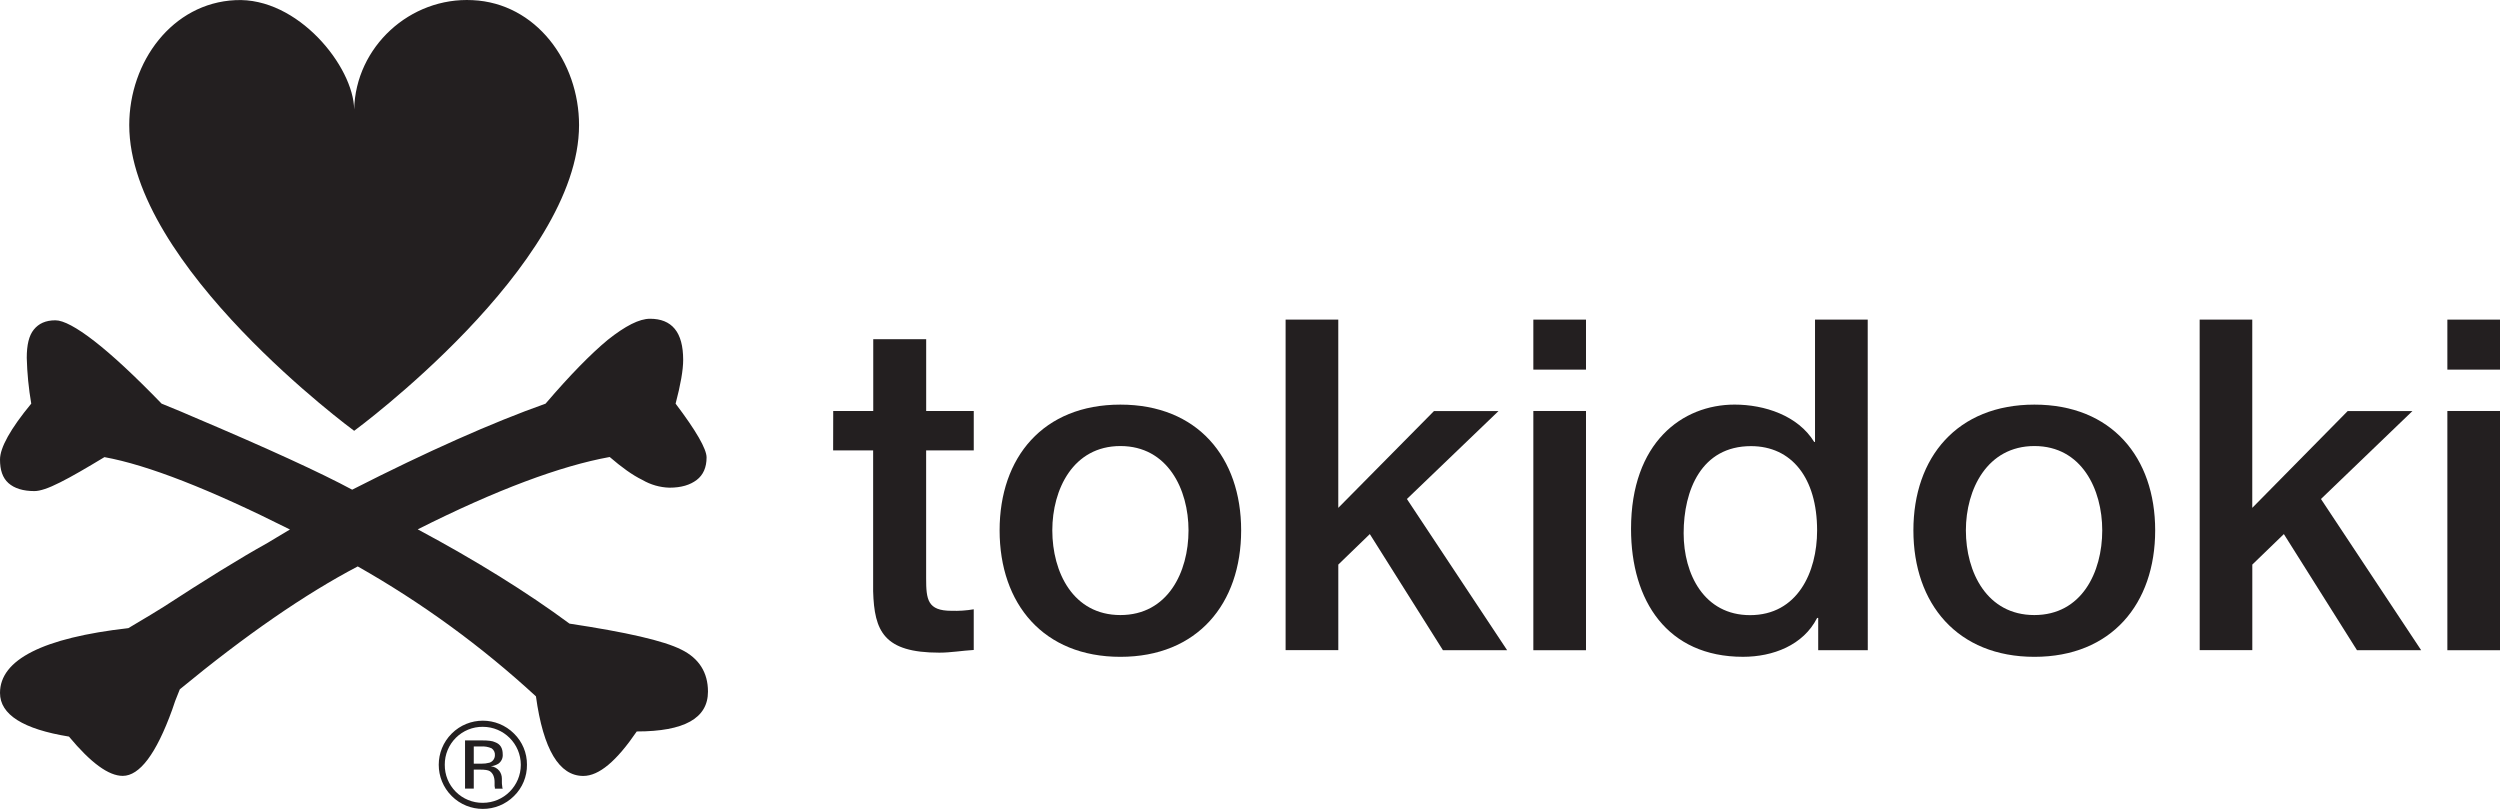
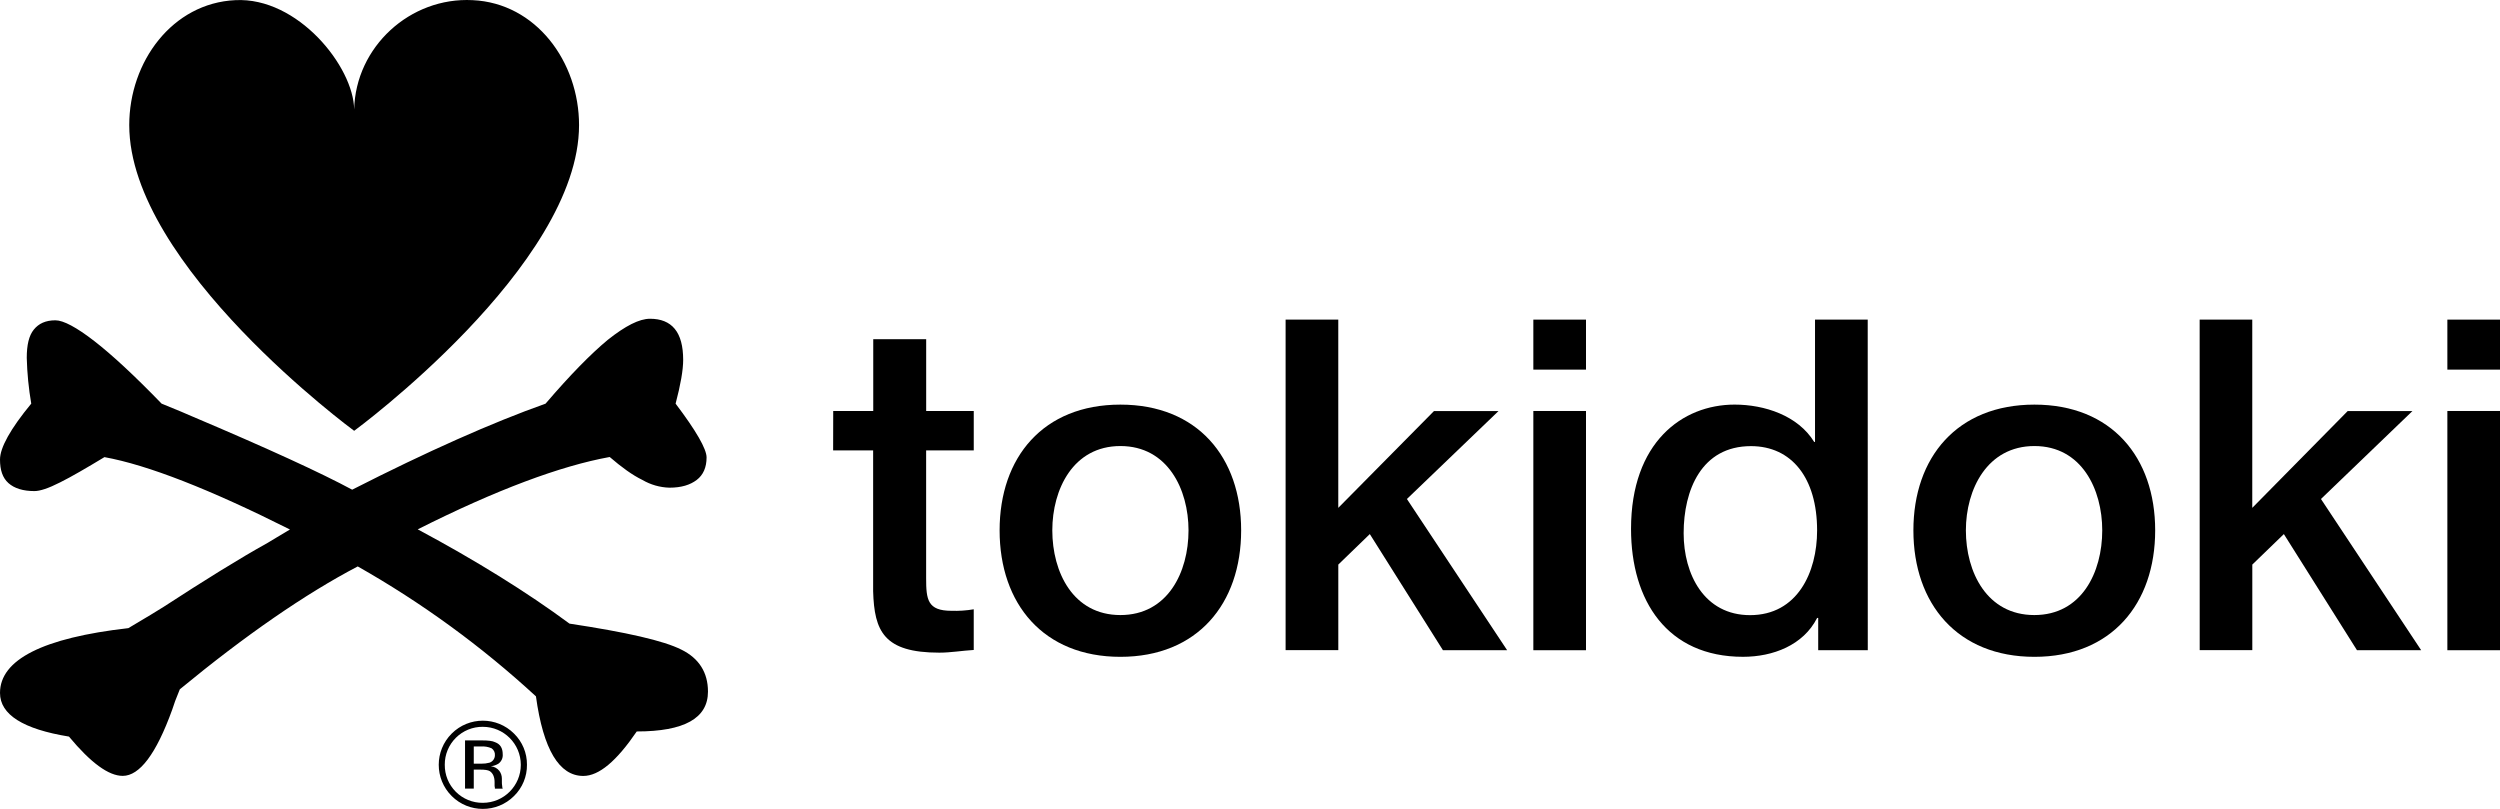
<svg xmlns="http://www.w3.org/2000/svg" viewBox="0 0 1162.33 376.08">
-   <defs>
-     <style>.cls-1{fill:#231f20;}</style>
-   </defs>
+   <defs />
  <g id="Layer_2" data-name="Layer 2">
    <g id="Layer_1-2" data-name="Layer 1">
      <path class="cls-1" d="M28,224.25c-5.51,2.81-9.42,4.07-12,4.07-5.25,0-9.31-1.25-12.07-3.71S0,218.48,0,213.66c0-5.51,4.85-14.29,14.53-26a147.58,147.58,0,0,1-2.09-21.26c0-6,1-10.35,3.28-13.16s5.48-4.32,10.06-4.32c3.67,0,9.83,3.27,18.06,9.65s18.71,16.09,31.29,29.09c7.46,3.07,12,4.9,13.87,5.79,35.6,15.08,60.34,26.45,74.74,34.22,34.81-17.72,65.06-31.17,89.91-40,11.4-13.31,21.08-23.17,28.93-29.67,8.24-6.53,14.65-9.8,19.64-9.8s8.88,1.51,11.5,4.7,3.91,8,3.91,14.47c0,4.58-1.17,11.4-3.52,20.3,9.55,12.61,14.4,21.08,14.4,25,0,4.64-1.57,8.18-4.59,10.47s-7.06,3.6-12.69,3.6a26.43,26.43,0,0,1-12.56-3.6c-4.73-2.29-9.7-5.94-15.2-10.67-22.77,4.12-52.75,15.25-89.25,33.64q40.84,21.88,70.55,43.83c26.43,4,43.82,7.92,52.09,12.13,8.11,4,12.3,10.59,12.3,19.48,0,12.38-11,18.53-33.11,18.53-9.43,13.81-17.54,20.68-24.87,20.68-11.12,0-18.59-12.15-22-37a449.55,449.55,0,0,0-82.85-60.41c-24.48,12.82-52.23,32-82.73,57.13-1.71,4.11-2.87,7.25-3.54,9.48-7.45,20.62-15.17,30.77-23,30.77-6.55,0-14.79-6-25-18.27C10.74,339,0,332.23,0,322.17c0-15.46,19.9-25.6,59.68-30.13,8.38-5,14-8.32,16.37-9.88,19.1-12.42,35.21-22.45,48.41-29.78,2.1-1.33,5.64-3.34,10.35-6.2Q78.67,218,48.56,212.53C40.19,217.58,33.24,221.64,28,224.25Z" />
      <path class="cls-1" d="M60.09,58.16c0-29.43,20-56.72,49.32-58.09,29.06-1.51,55,30.94,55.25,50.83.65-29.11,26-52.34,55.09-50.83,29.47,1.37,49.47,28.65,49.47,58.09,0,65.39-104.56,142.14-104.56,142.14S60.09,123.55,60.09,58.16Z" />
      <path class="cls-1" d="M224.47,337.92a17.67,17.67,0,0,1,0,35.34,17.52,17.52,0,0,1-17.68-17.74,17.51,17.51,0,0,1,17.68-17.6ZM245,355.52a20,20,0,0,0-6-14.44,20.51,20.51,0,1,0,0,29A20,20,0,0,0,245,355.52Zm-14.9-4.38a3.67,3.67,0,0,1-2.49,3.45,13.64,13.64,0,0,1-3.8.47h-3.54v-8h3.28a10.57,10.57,0,0,1,5,.84A3.57,3.57,0,0,1,230.1,351.14Zm-13.89-6.9v22.42h4.06v-8.84h3c2.09,0,3.66.2,4.46.72,1.43.93,2.22,2.7,2.22,5.1v1.83l.14.79v.41h3.66l-.14-.27c0-.14-.14-.66-.14-1.07a9.27,9.27,0,0,1-.13-1.73V362a6,6,0,0,0-1.18-3.6,5.73,5.73,0,0,0-3.93-2.14,8.94,8.94,0,0,0,3.41-1.14,4.85,4.85,0,0,0,2.09-4.44c0-2.75-1.05-4.7-3.53-5.6-1.19-.61-3.29-.84-6-.84Z" />
      <path class="cls-1" d="M387.39,191.08H406V157.7h24.61v33.38h22.12V209.4H430.59v59.42c0,10,.66,15.16,11.79,15.16a51.43,51.43,0,0,0,10.34-.7v18.91c-5.37.32-10.74,1.25-16,1.25-25.8,0-30.23-9.95-30.77-28.54V209.4h-18.6Z" />
      <path class="cls-1" d="M464.75,246.58c0-34,20.29-58.46,56.15-58.46s56.15,24.5,56.15,58.46c0,34.22-20.42,58.8-56.15,58.8S464.75,280.79,464.75,246.58Zm87.83,0c0-19.05-9.68-39.2-31.67-39.2s-31.66,20.15-31.66,39.2c0,19.49,9.68,39.38,31.66,39.38S552.58,266.07,552.58,246.58Z" />
      <path class="cls-1" d="M597.72,148.6h24.49v87.52l44.49-45h30L654.12,232l46.6,70.31H670.87l-34-54-14.65,14.18v39.78H597.72Z" />
      <path class="cls-1" d="M712.9,148.6h24.48v23.25H712.9Zm0,42.48h24.48V302.31H712.9Z" />
      <path class="cls-1" d="M868.39,302.31H845.34v-15h-.51c-6.43,12.7-20.56,18.06-34.44,18.06-35.21,0-52.07-26-52.07-59.47,0-40.19,23.81-57.79,48.16-57.79,13.87,0,29.45,5.07,37,17.37h.38V148.6h24.5ZM813.66,286c22,0,31.17-19.89,31.17-39.38,0-24.48-11.89-39.2-30.75-39.2-23.06,0-31.3,20.5-31.3,40.5C782.78,267,792.33,286,813.66,286Z" />
      <path class="cls-1" d="M889.6,246.58c0-34,20.4-58.46,56.27-58.46s56.14,24.5,56.14,58.46c0,34.22-20.41,58.8-56.14,58.8S889.6,280.79,889.6,246.58Zm87.8,0c0-19.05-9.55-39.2-31.53-39.2S914,227.52,914,246.58c0,19.49,9.81,39.38,31.82,39.38S977.4,266.07,977.4,246.58Z" />
      <path class="cls-1" d="M1022.69,148.6h24.46v87.52l44.36-45h30.1L1079.09,232l46.59,70.31h-29.84l-34-54-14.67,14.18v39.78h-24.46Z" />
      <path class="cls-1" d="M1137.86,171.85h24.48V148.6h-24.48Zm0,130.46h24.48V191.08h-24.48Z" />
    </g>
  </g>
</svg>
